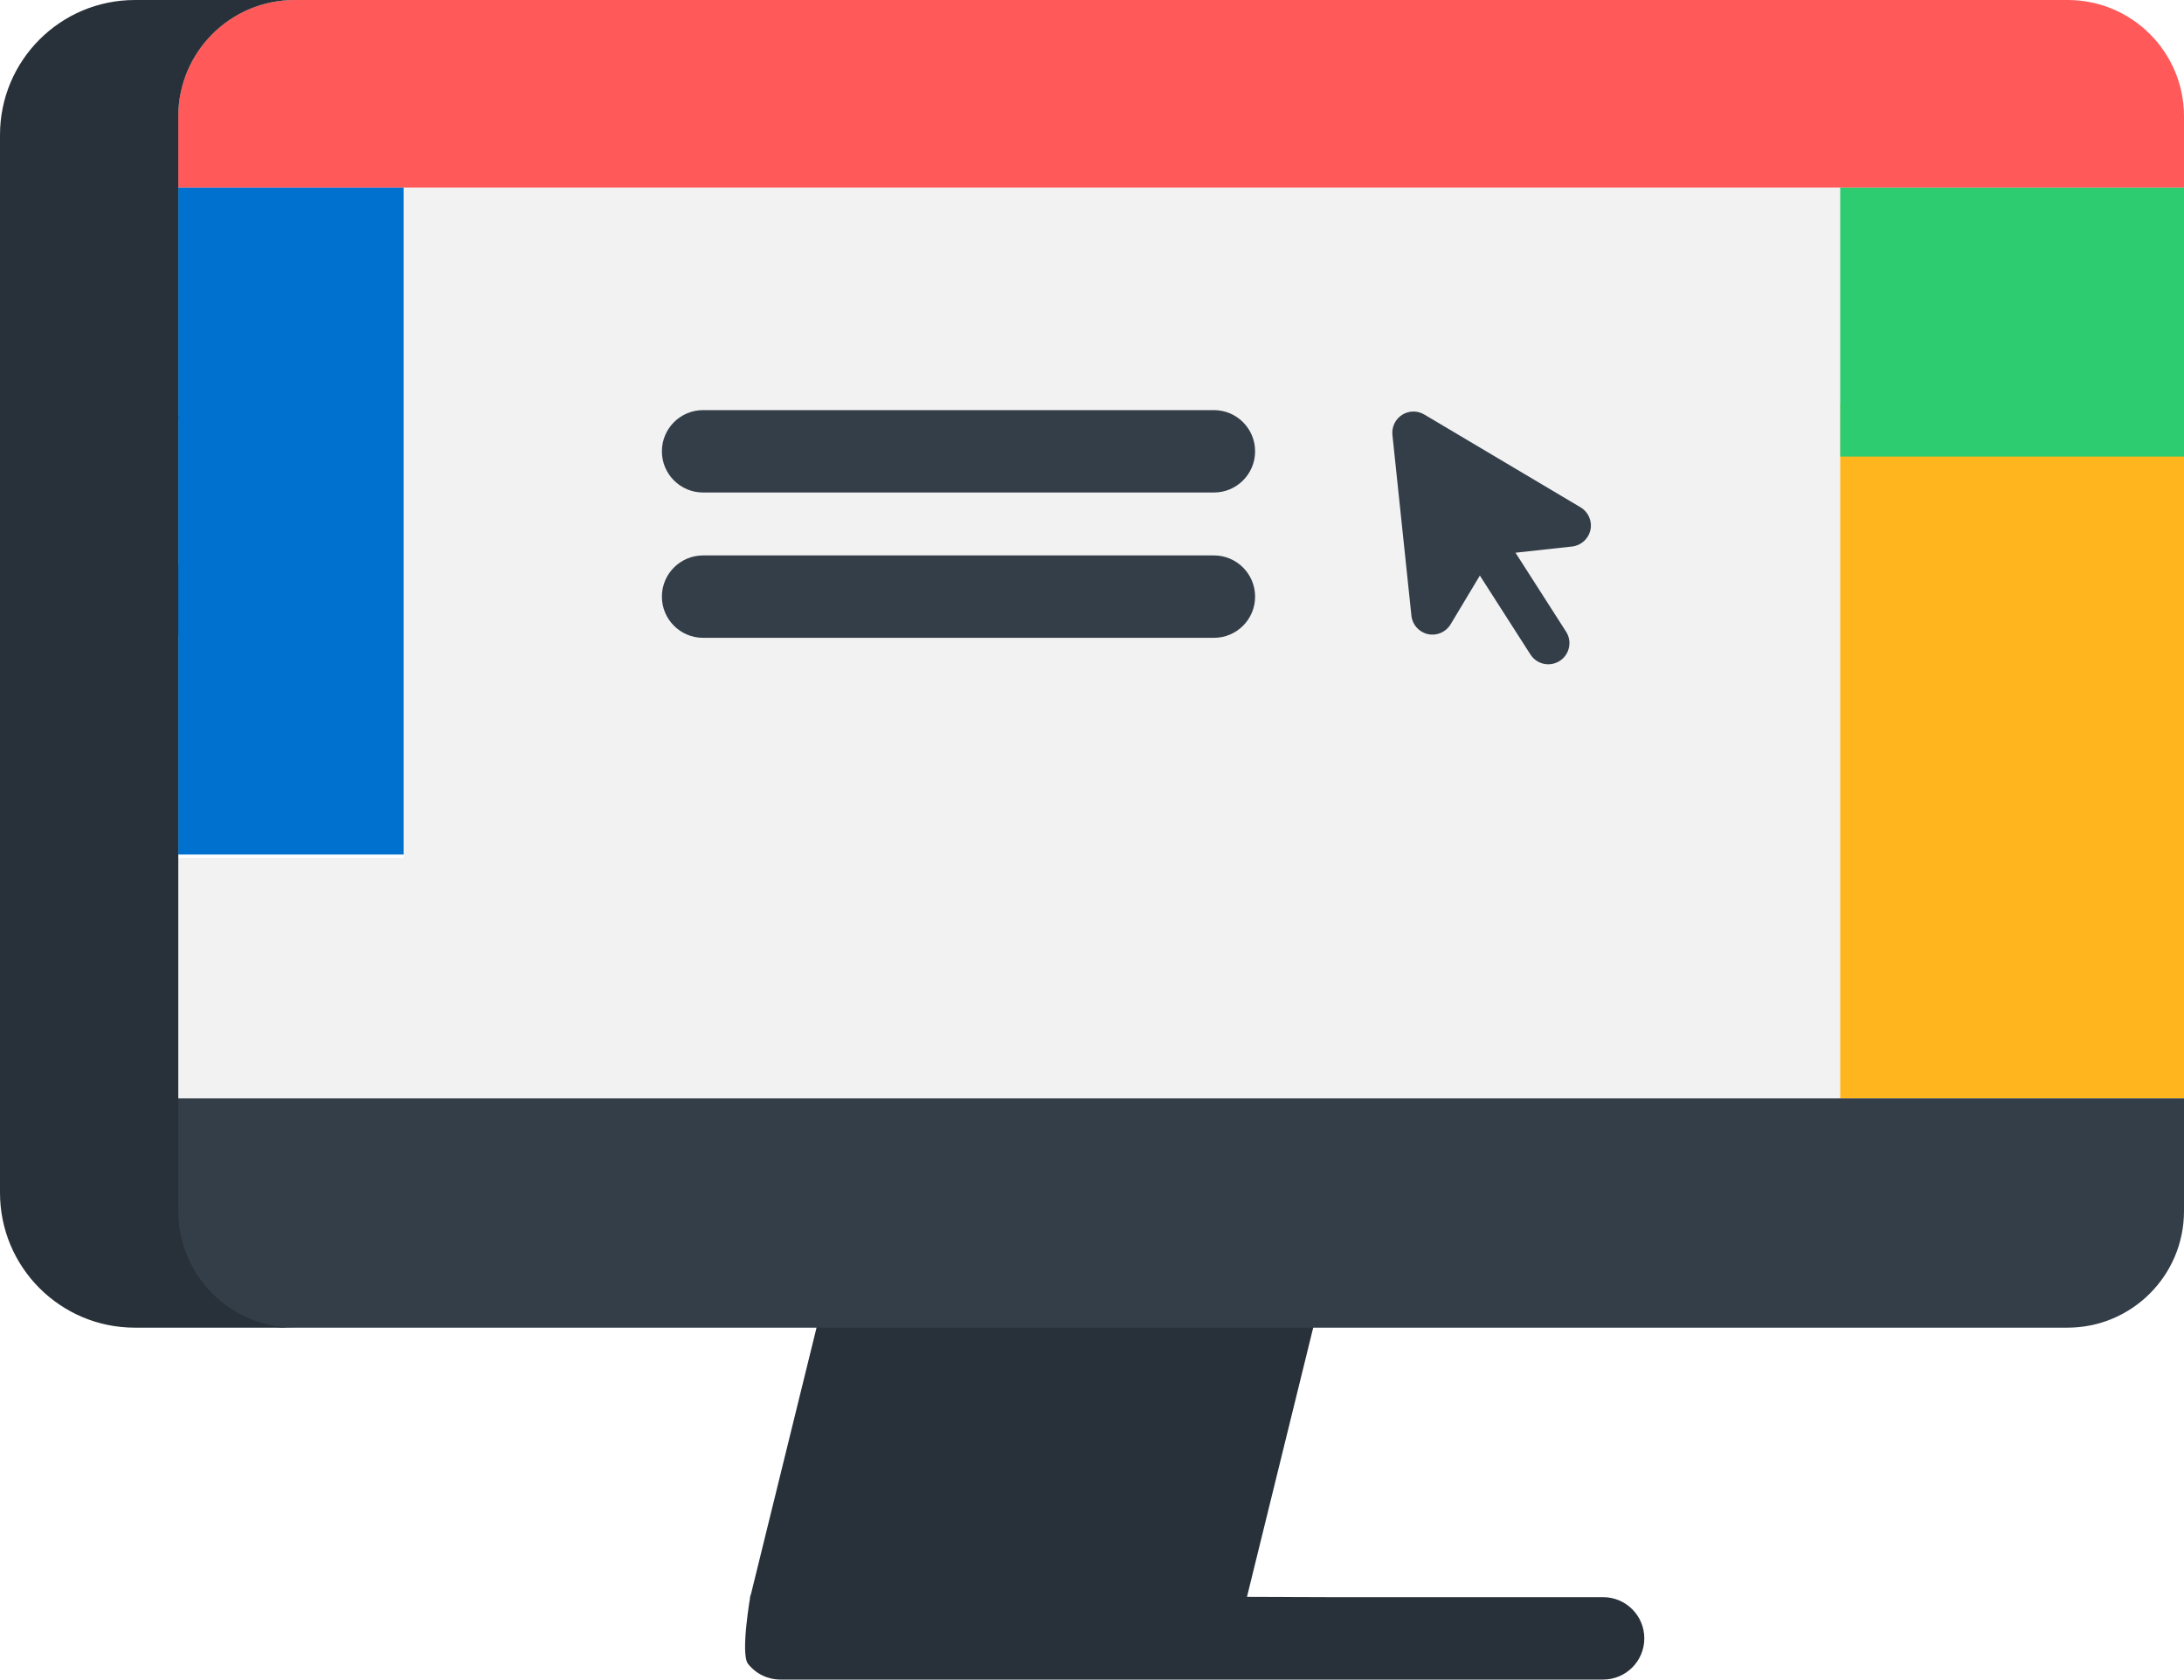
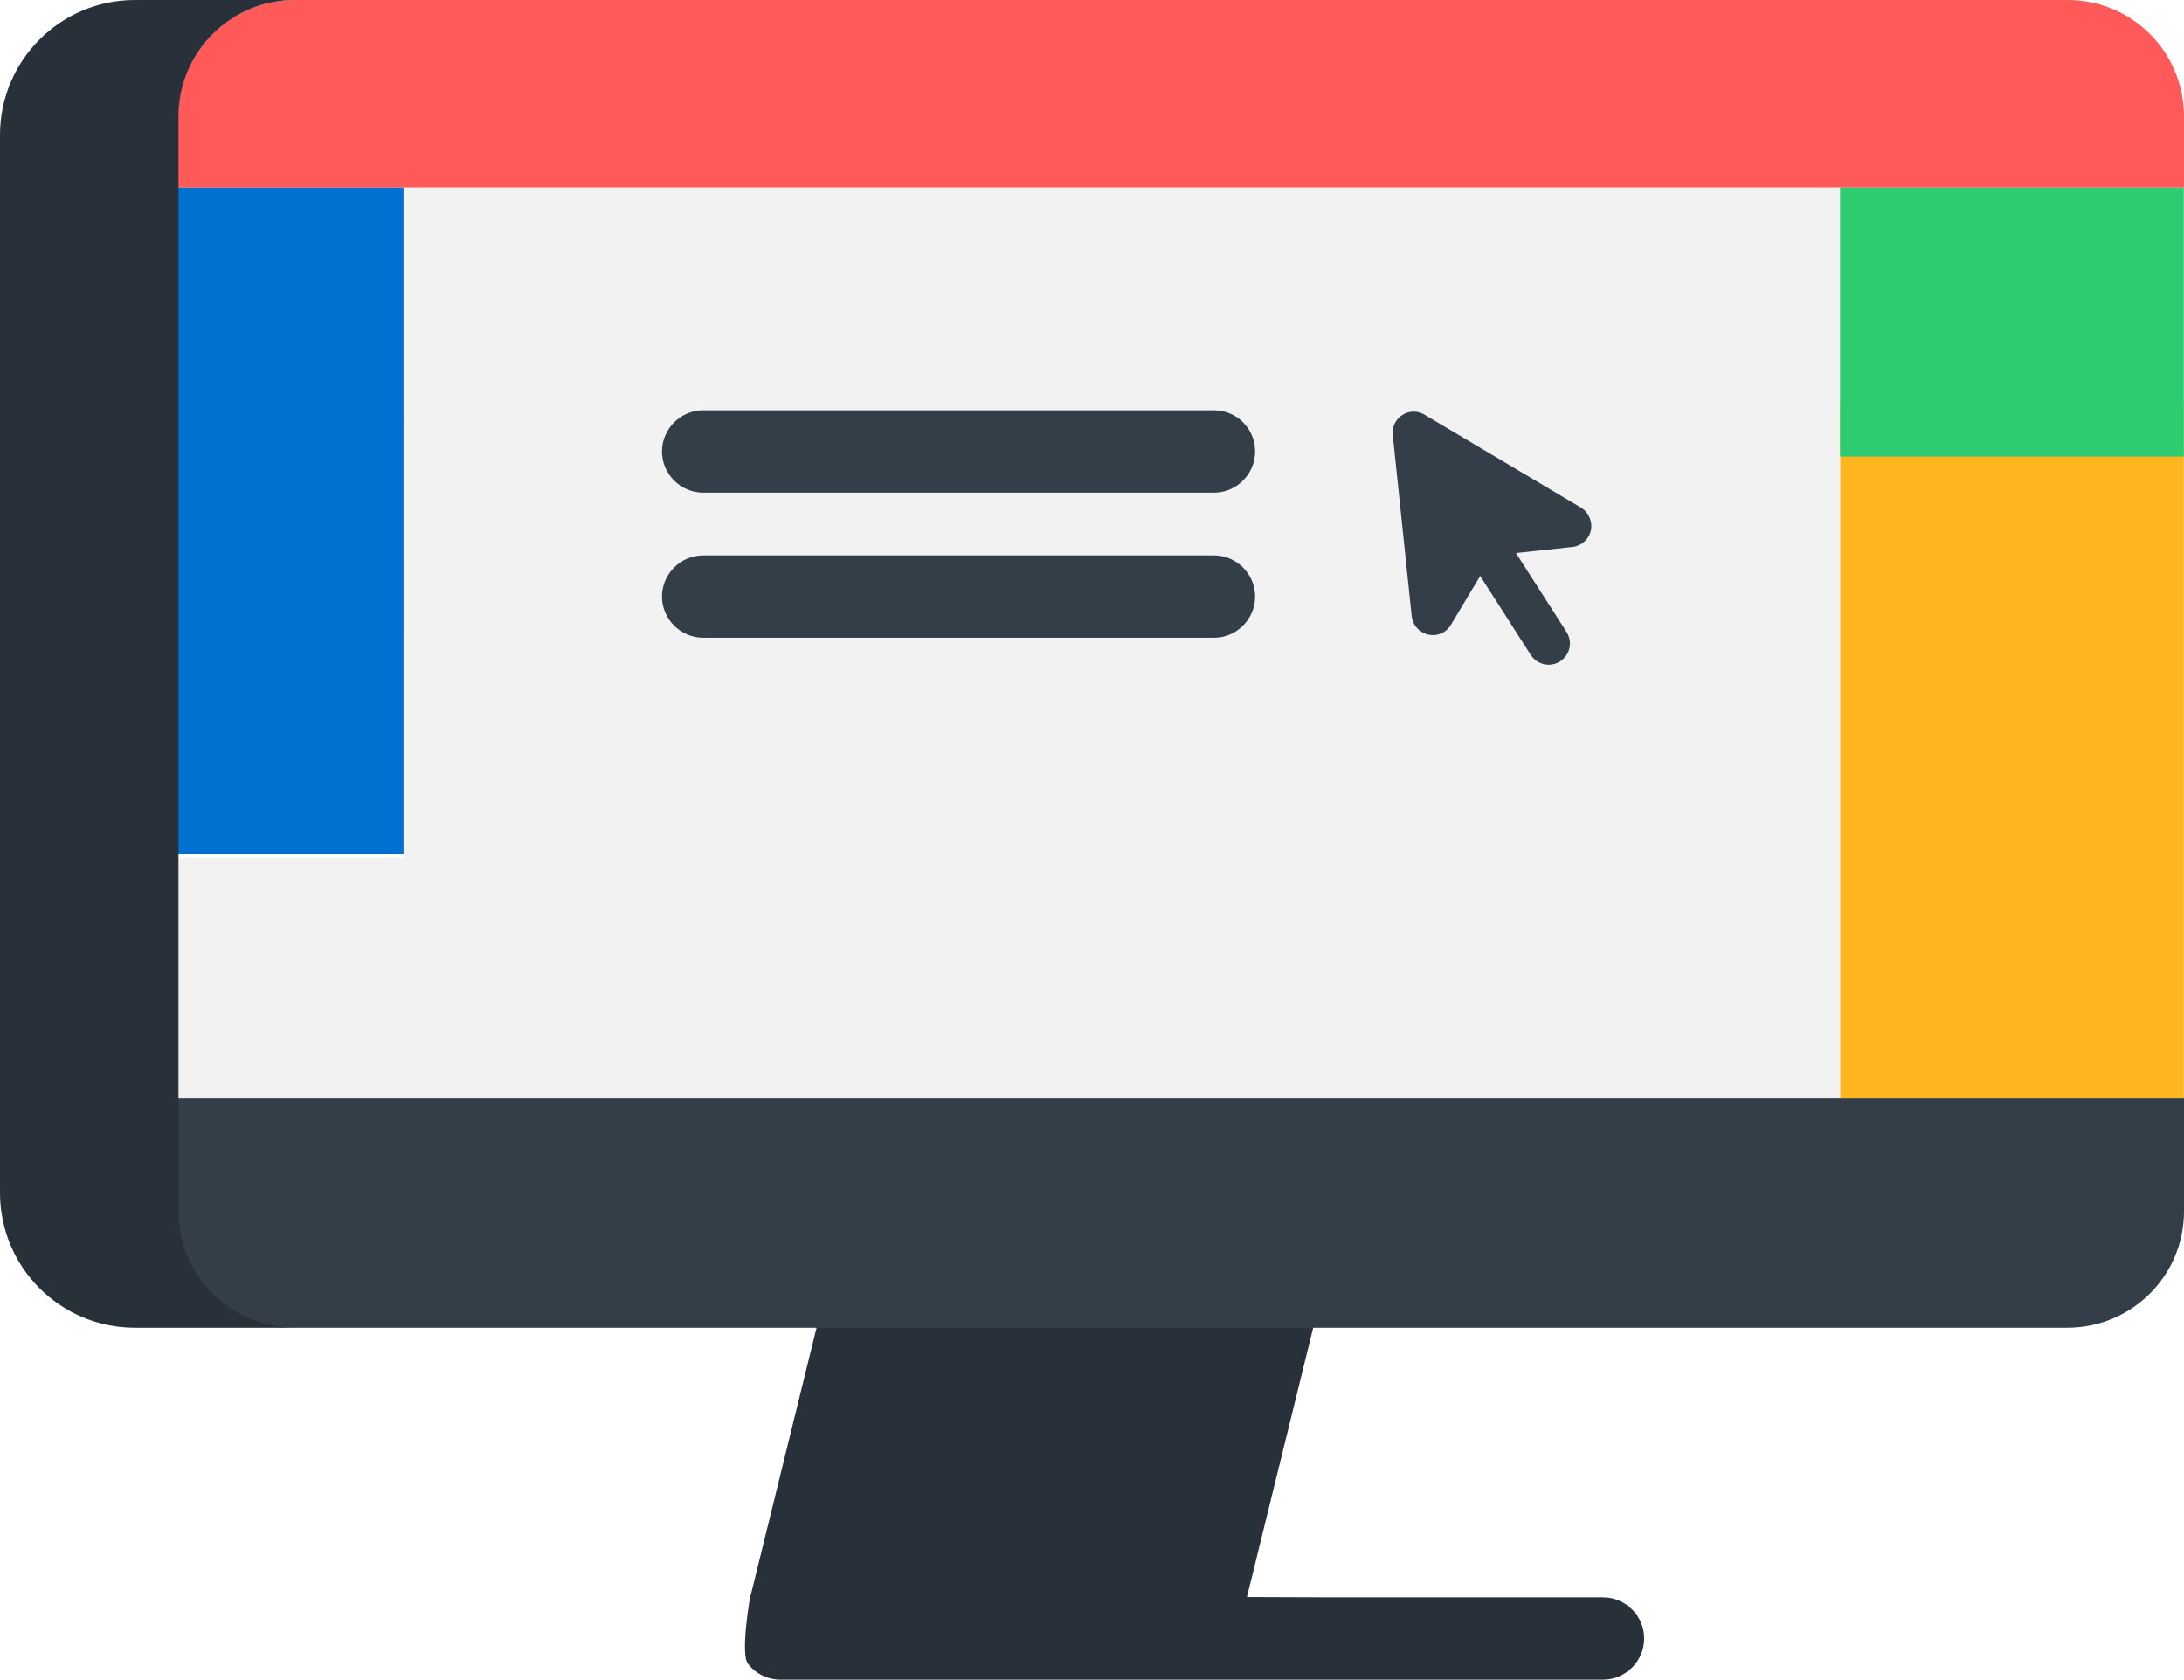
- <svg xmlns="http://www.w3.org/2000/svg" id="Group_2925" data-name="Group 2925" viewBox="-2884.528 1872.207 647.324 497.793">
-   <defs>
-     <style>
-       .cls-1 {
-         fill: #283139;
-       }
- 
-       .cls-2 {
-         fill: #ff5959;
-       }
- 
-       .cls-3 {
-         fill: #0071ce;
-       }
- 
-       .cls-4 {
-         fill: #ffb61e;
-       }
- 
-       .cls-5 {
-         fill: #2ecc71;
-       }
- 
-       .cls-6 {
-         fill: #333e48;
-       }
- 
-       .cls-7 {
-         fill: #f2f2f2;
-       }
-     </style>
-   </defs>
-   <path id="Path_7022" data-name="Path 7022" class="cls-1" d="M346.159,374.677l-20.2,82.085H178.748l20.2-82.085Z" transform="translate(-2840.967 1889.027)" />
-   <path id="Path_7024" data-name="Path 7024" class="cls-1" d="M225.653,540.425s-3.06,17.394-.746,20.347a12.213,12.213,0,0,0,9.61,4.679H478.361a12.211,12.211,0,0,0,0-24.422H397.3Z" transform="translate(-2887.736 1804.549)" />
-   <path id="Path_7018" data-name="Path 7018" class="cls-2" d="M644.061,109.237v21.132H49.584V109.237A34.487,34.487,0,0,1,84.066,74.755H609.58A34.477,34.477,0,0,1,644.061,109.237Z" transform="translate(-2881.266 1797.452)" />
-   <g id="Group_2785" data-name="Group 2785" transform="translate(-2831.682 1927.815)">
-     <rect id="Rectangle_429" data-name="Rectangle 429" class="cls-3" width="66.782" height="68.817" />
-     <rect id="Rectangle_430" data-name="Rectangle 430" class="cls-3" width="66.782" height="64.926" transform="translate(0 67.817)" />
-     <rect id="Rectangle_431" data-name="Rectangle 431" class="cls-3" width="66.782" height="85.91" transform="translate(0 111.744)" />
+ <svg xmlns="http://www.w3.org/2000/svg" version="1.1" id="Group_2925" x="0px" y="0px" viewBox="0 0 647.3 497.8" style="enable-background:new 0 0 647.3 497.8;" xml:space="preserve">
+   <style type="text/css">
+ 	.st0{fill:#283139;}
+ 	.st1{fill:#FF5959;}
+ 	.st2{fill:#0071CE;}
+ 	.st3{fill:#FFB61E;}
+ 	.st4{fill:#2ECC71;}
+ 	.st5{fill:#333E48;}
+ 	.st6{fill:#F2F2F2;}
+ </style>
+   <g>
+     <path id="Path_7022" class="st0" d="M389.7,391.5l-20.2,82.1H222.3l20.2-82.1H389.7z" />
+     <path id="Path_7024" class="st0" d="M222.4,472.8c0,0-3.1,17.4-0.7,20.3c2.3,3,5.9,4.7,9.6,4.7h243.8c6.7,0,12.2-5.5,12.2-12.2   c0-6.7-5.5-12.2-12.2-12.2h-81.1L222.4,472.8z" />
+     <path id="Path_7018" class="st1" d="M647.3,34.5v21.1H52.8V34.5C52.8,15.4,68.3,0,87.3,0h525.5C631.9,0,647.3,15.4,647.3,34.5   C647.3,34.5,647.3,34.5,647.3,34.5z" />
+     <g id="Group_2785" transform="translate(-2831.682 1927.815)">
+       <rect id="Rectangle_429" x="2884.5" y="-1872.2" class="st2" width="66.8" height="68.8" />
+       <rect id="Rectangle_430" x="2884.5" y="-1804.4" class="st2" width="66.8" height="64.9" />
+       <rect id="Rectangle_431" x="2884.5" y="-1760.5" class="st2" width="66.8" height="85.9" />
+     </g>
+     <g id="Group_2786" transform="translate(-2339.151 1927.815)">
+       <rect id="Rectangle_433" x="2884.5" y="-1808.5" class="st3" width="101.9" height="206.2" />
+       <rect id="Rectangle_432" x="2884.5" y="-1872.2" class="st4" width="101.9" height="79.7" />
+     </g>
+     <path id="Path_7019" class="st5" d="M412.2,205.2l-7.5-71.5L412.2,205.2z" />
+     <path id="Path_7020" class="st6" d="M545.4,135.3v190.2H52.8v-71.3h66.8V55.6h425.7V135.3z" />
+     <path id="Path_7023" class="st5" d="M647.3,325.5V359c0,19.1-15.5,34.5-34.6,34.5H85.5c-19.1,0-34.6-15.4-34.6-34.5v-33.5H647.3z" />
+     <path id="Path_7025" class="st5" d="M468.5,150.4l-46.3-27.5c-3-1.8-6.8-0.8-8.6,2.2c-0.7,1.2-1,2.5-0.8,3.9l5.6,53.6   c0.4,3.4,3.4,5.9,6.9,5.6c2-0.2,3.7-1.3,4.7-3l8.7-14.5l15,23.4c1.9,2.9,5.7,3.8,8.7,1.9c2.9-1.9,3.8-5.7,1.9-8.7l-15-23.4   l16.8-1.8c3.4-0.4,5.9-3.5,5.5-6.9C471.3,153.1,470.2,151.4,468.5,150.4L468.5,150.4z" />
+     <path id="Path_7026" class="st5" d="M359.8,121.6H208.4c-6.7,0-12.2,5.5-12.2,12.2s5.5,12.2,12.2,12.2c0,0,0,0,0,0h151.4   c6.7,0,12.2-5.5,12.2-12.2C372,127,366.5,121.6,359.8,121.6z" />
+     <path id="Path_7027" class="st5" d="M359.8,164.6H208.4c-6.7,0-12.2,5.5-12.2,12.2s5.5,12.2,12.2,12.2c0,0,0,0,0,0h151.4   c6.7,0,12.2-5.5,12.2-12.2C372,170.1,366.5,164.6,359.8,164.6z" />
+     <path id="Path_7021" class="st0" d="M40,0h47.4c-19,0-34.5,15.4-34.5,34.5V359c0,19,15.4,34.5,34.5,34.5H40c-22.1,0-40-17.9-40-40   V40C0,17.9,17.9,0,40,0z" />
  </g>
-   <g id="Group_2786" data-name="Group 2786" transform="translate(-2339.151 1927.815)">
-     <rect id="Rectangle_433" data-name="Rectangle 433" class="cls-4" width="101.948" height="206.22" transform="translate(0 63.709)" />
-     <rect id="Rectangle_432" data-name="Rectangle 432" class="cls-5" width="101.948" height="79.709" />
-   </g>
-   <path id="Path_7019" data-name="Path 7019" class="cls-6" d="M325.27,248.186l-7.506-71.48Z" transform="translate(-2797.594 1829.26)" />
-   <path id="Path_7020" data-name="Path 7020" class="cls-7" d="M542.114,196.853v190.22H49.584V315.8h66.782V117.145H542.114Z" transform="translate(-2881.266 1810.677)" />
-   <path id="Path_7023" data-name="Path 7023" class="cls-6" d="M646.048,322.882v33.473a34.545,34.545,0,0,1-34.6,34.482H84.181a34.555,34.555,0,0,1-34.6-34.482V322.882H646.048Z" transform="translate(-2883.253 1874.867)" />
-   <path id="Path_7025" data-name="Path 7025" class="cls-6" d="M364.244,195.785l-46.321-27.506a6.27,6.27,0,0,0-9.436,6.046l5.629,53.578a6.269,6.269,0,0,0,11.612,2.569l8.675-14.463,15,23.411a6.27,6.27,0,0,0,10.559-6.765l-15-23.411,16.765-1.837a6.269,6.269,0,0,0,2.517-11.623Z" transform="translate(-2780.31 1826.778)" />
-   <path id="Path_7026" data-name="Path 7026" class="cls-6" d="M322.445,167.4h-151.4a12.211,12.211,0,1,0,0,24.422h151.4a12.211,12.211,0,0,0,0-24.422Z" transform="translate(-2847.18 1826.357)" />
-   <path id="Path_7027" data-name="Path 7027" class="cls-6" d="M322.445,200.226h-151.4a12.211,12.211,0,1,0,0,24.422h151.4a12.211,12.211,0,0,0,0-24.422Z" transform="translate(-2847.18 1836.599)" />
-   <path id="Path_7021" data-name="Path 7021" class="cls-1" d="M49.274,74.756H96.633a34.487,34.487,0,0,0-34.482,34.482V433.771a34.5,34.5,0,0,0,34.482,34.482H49.274A39.979,39.979,0,0,1,9.305,428.269V114.74A39.979,39.979,0,0,1,49.274,74.756Z" transform="translate(-2893.833 1797.452)" />
</svg>
